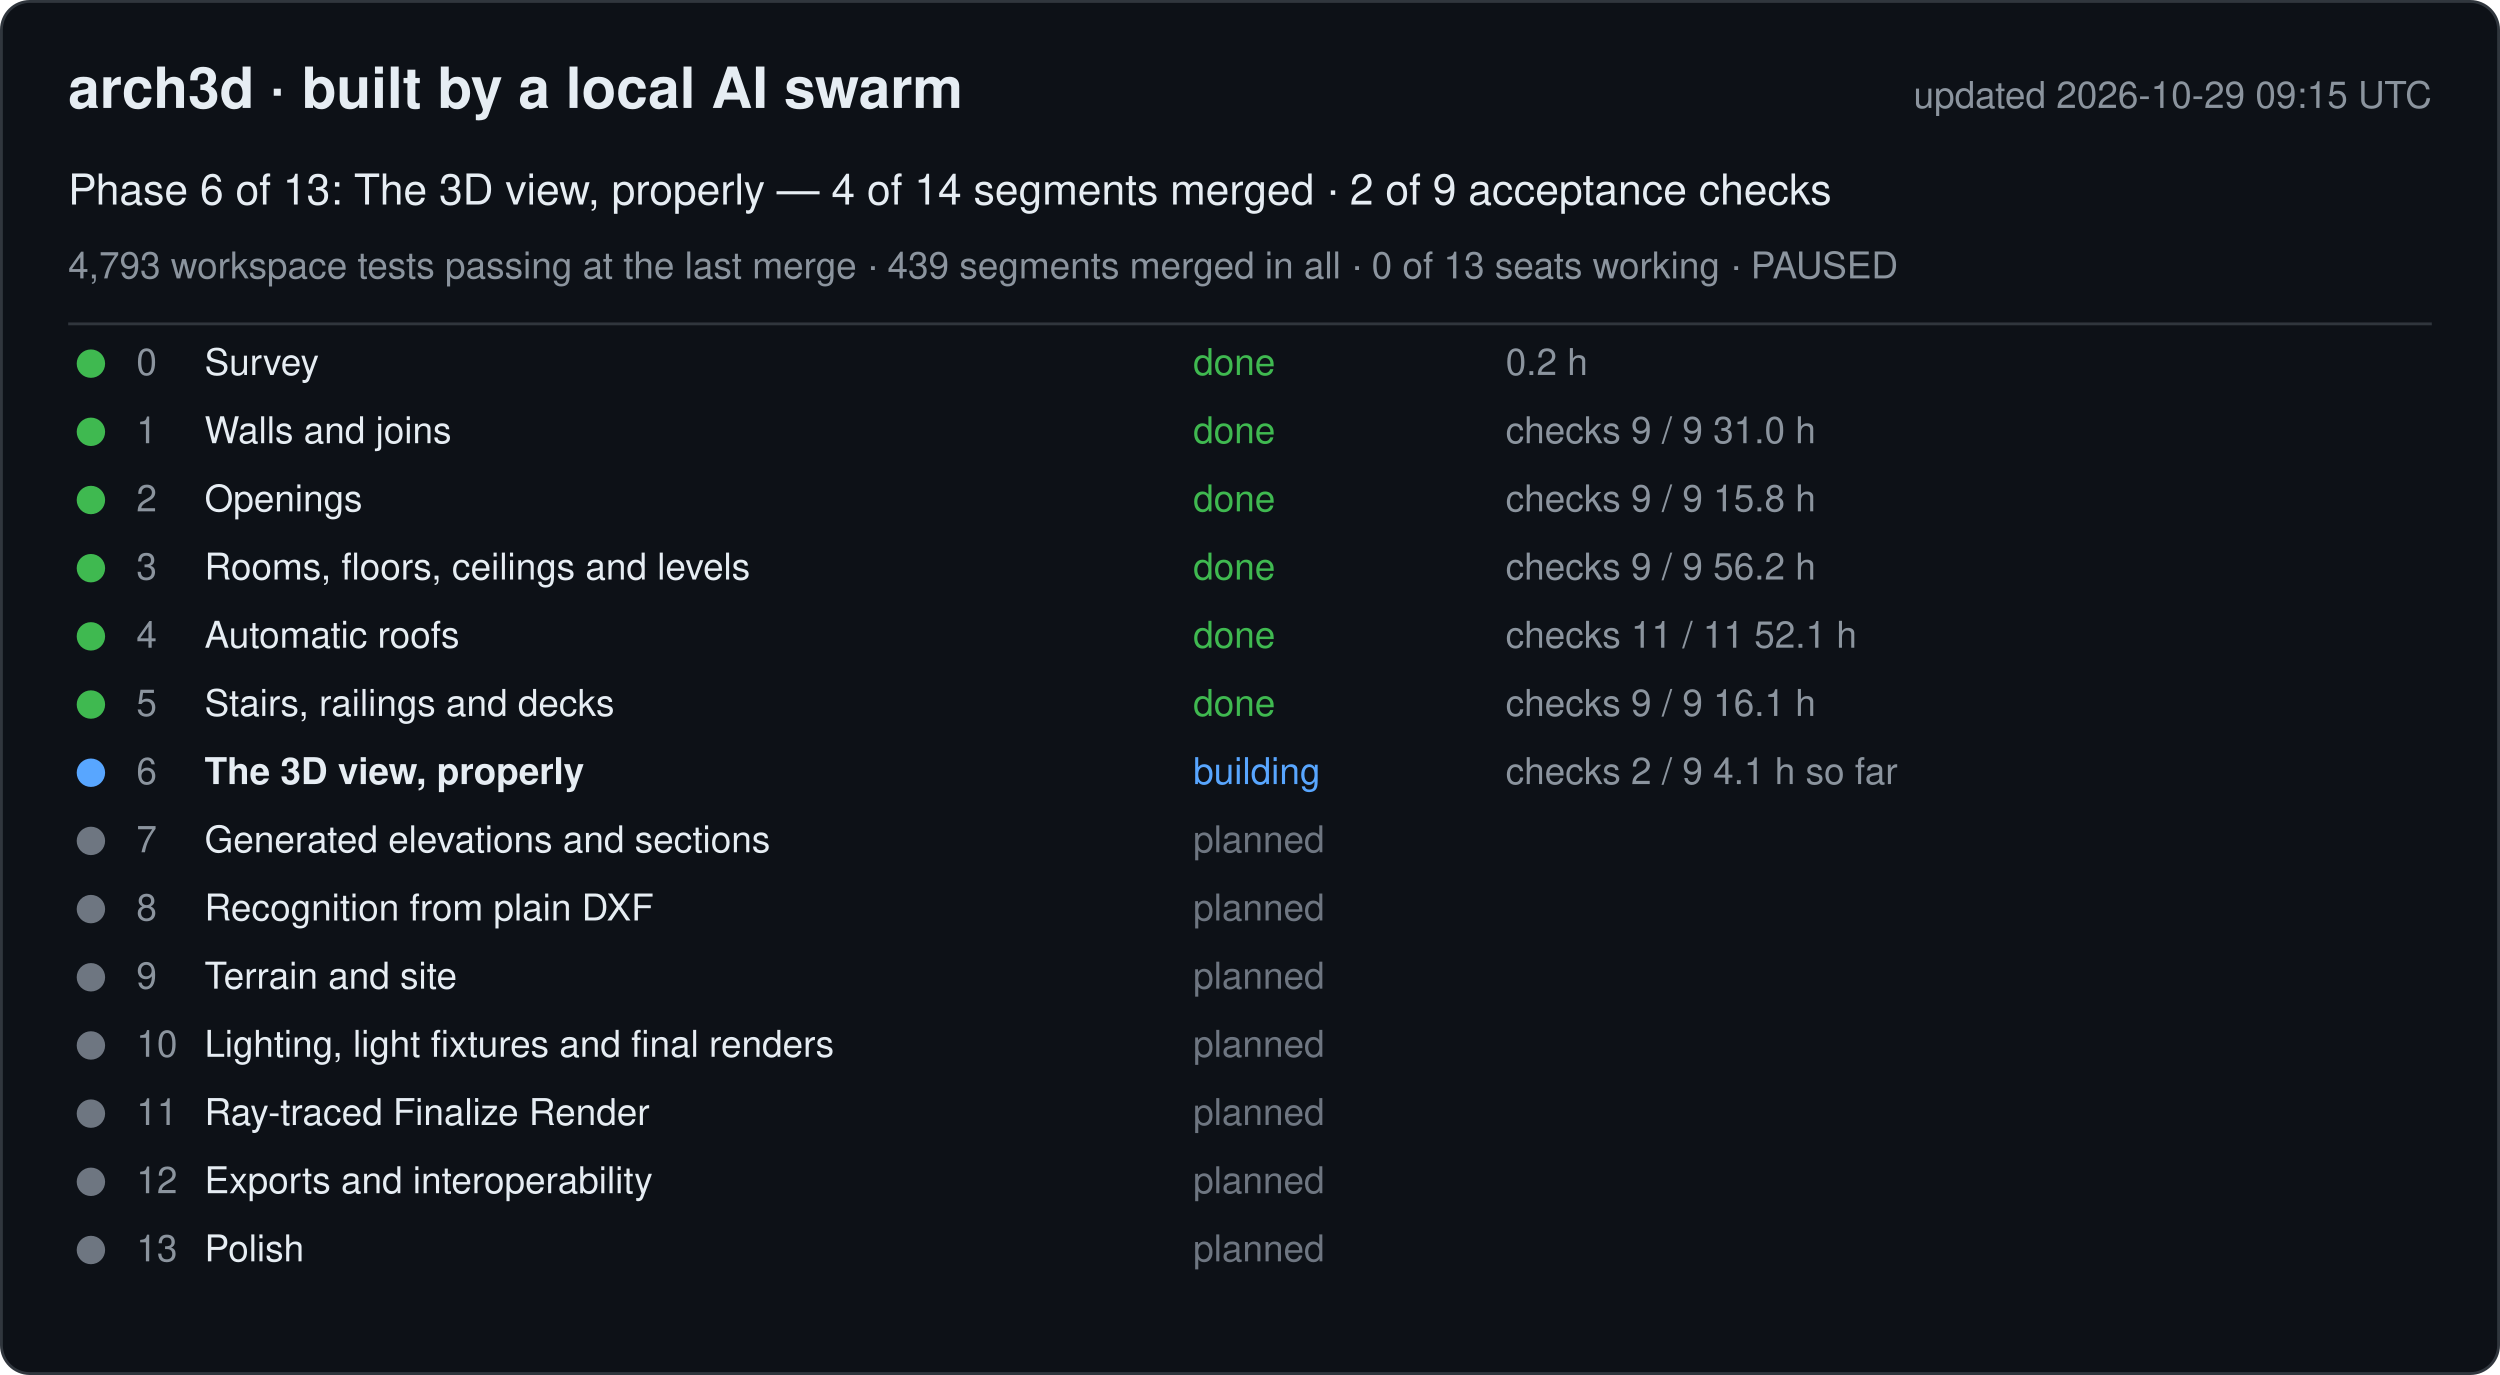
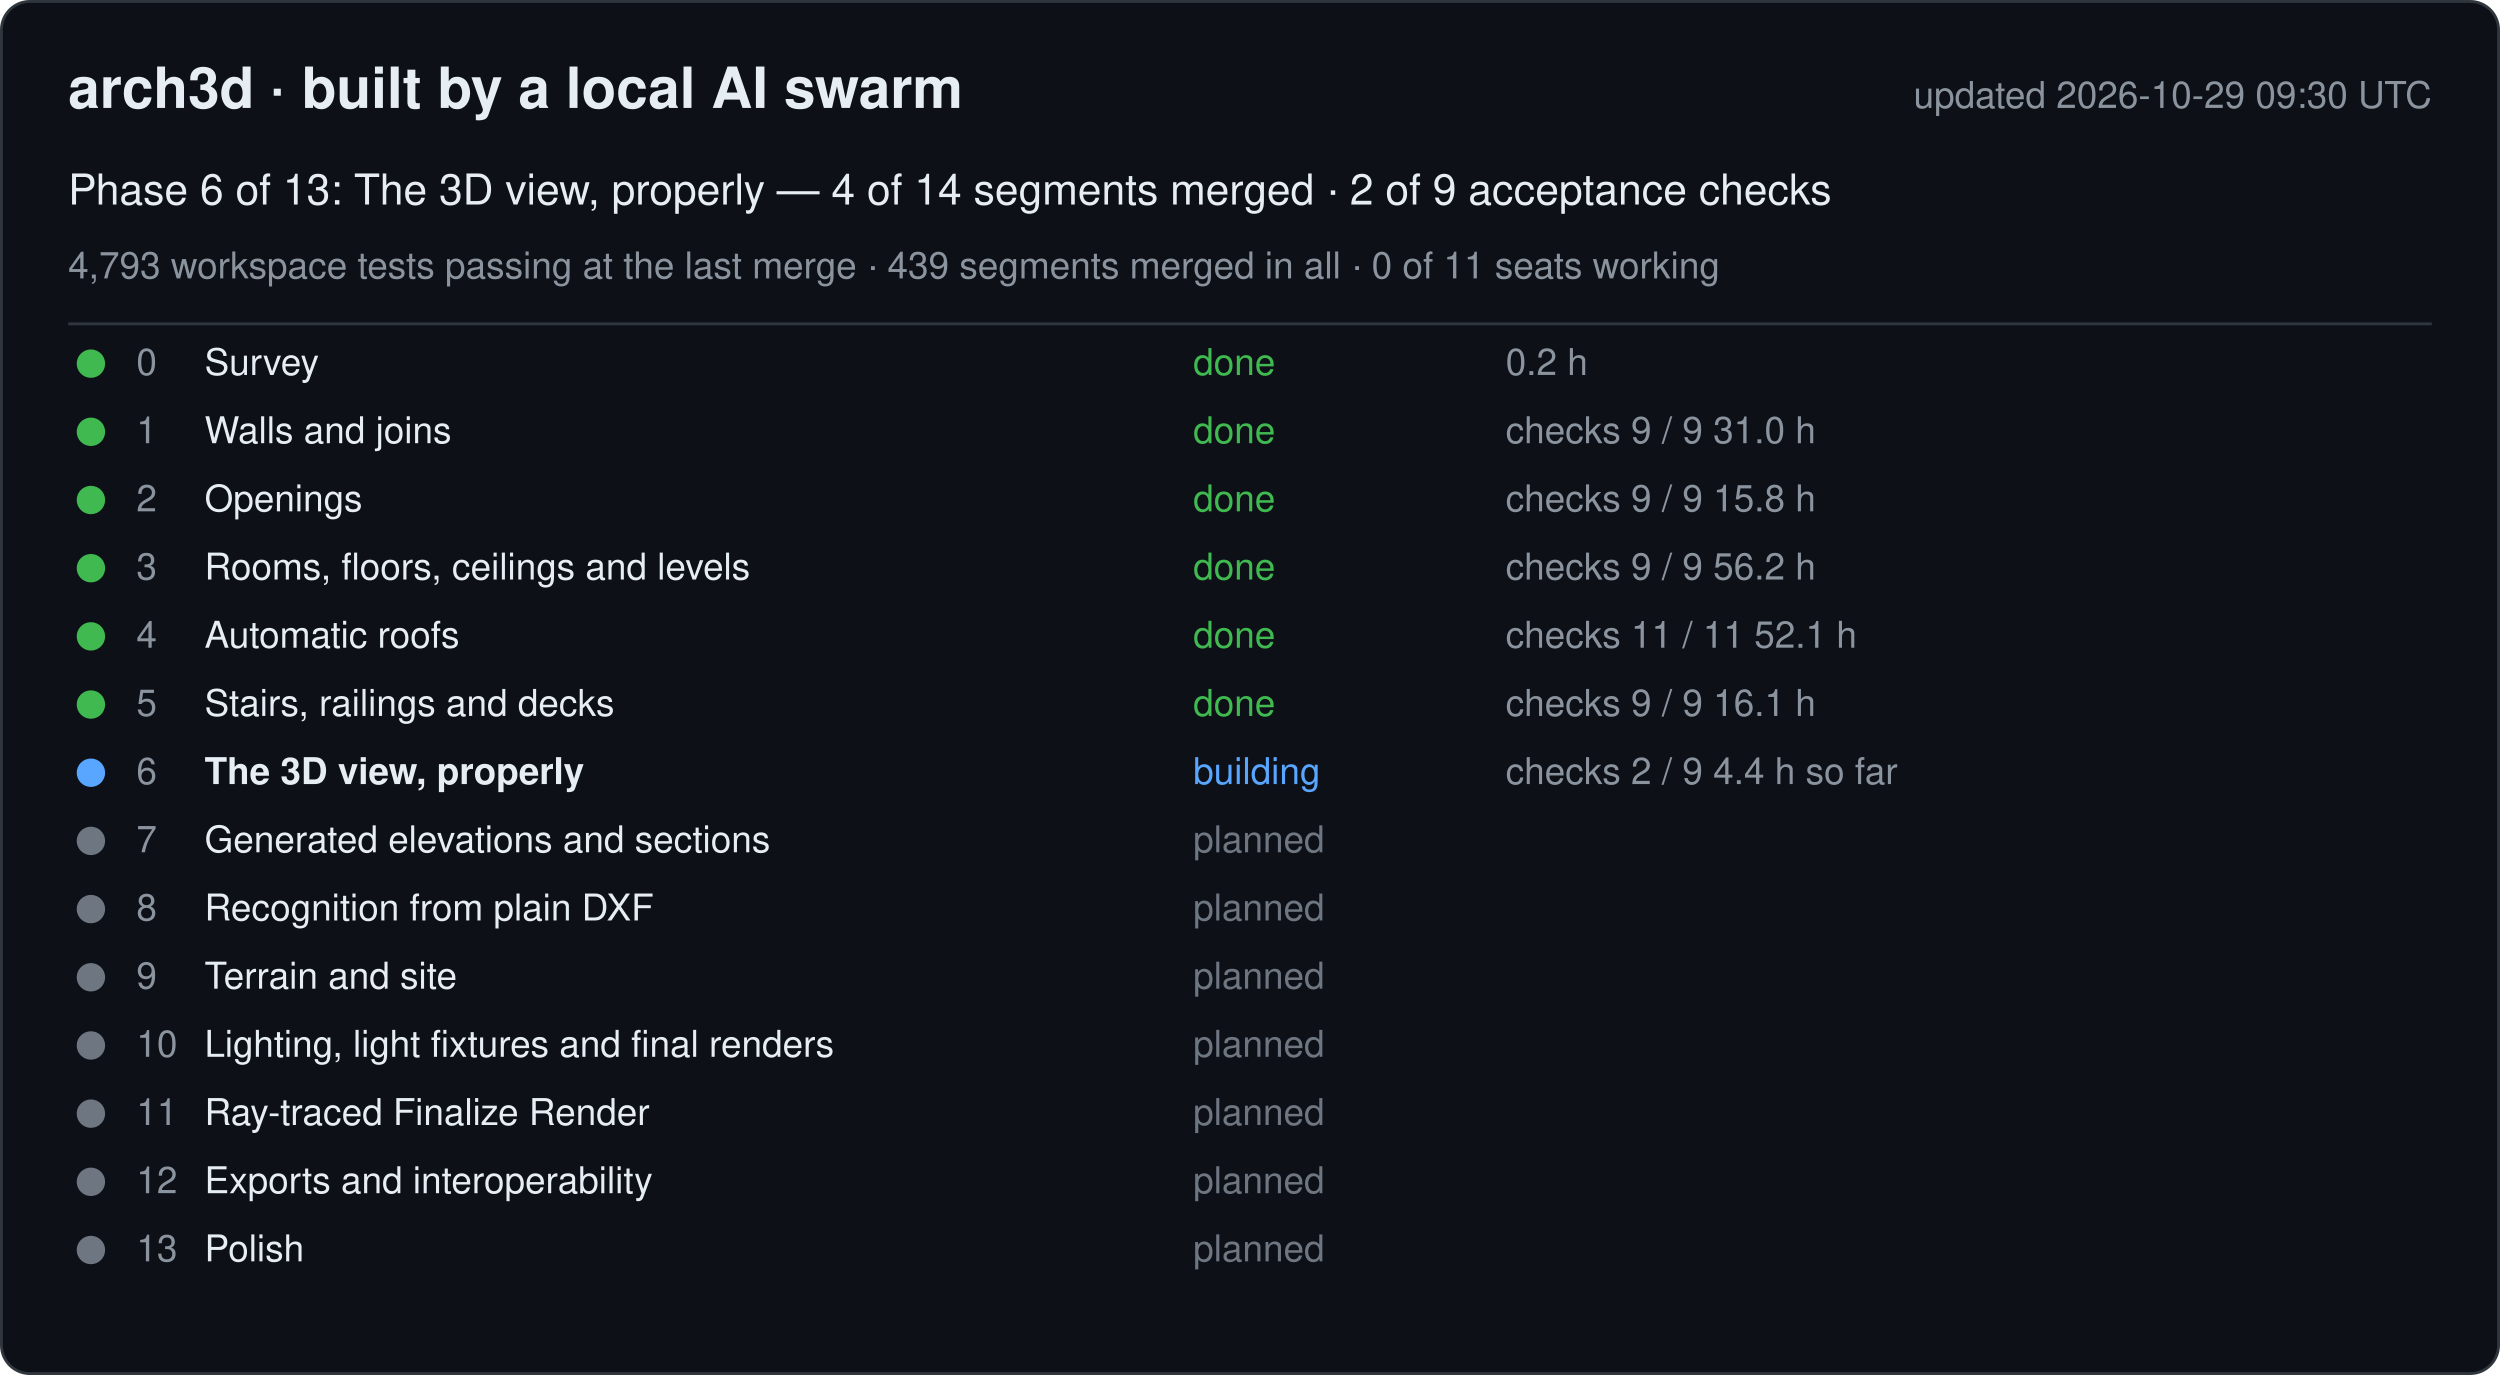
<svg xmlns="http://www.w3.org/2000/svg" width="880" height="484" viewBox="0 0 880 484" font-family="-apple-system, Segoe UI, Helvetica, Arial, sans-serif">
  <rect x="0.5" y="0.5" width="879" height="483" rx="10" fill="#0d1117" stroke="#30363d" />
  <text x="24" y="38" font-size="20" font-weight="600" fill="#e6edf3">arch3d · built by a local AI swarm</text>
-   <text x="856" y="38" font-size="13" fill="#8b949e" text-anchor="end">updated 2026-10-29 09:15 UTC</text>
+   <text x="856" y="38" font-size="13" fill="#8b949e" text-anchor="end">updated 2026-10-29 09:30 UTC</text>
  <text x="24" y="72" font-size="15" fill="#e6edf3">Phase 6 of 13: The 3D view, properly — 4 of 14 segments merged · 2 of 9 acceptance checks</text>
-   <text x="24" y="98" font-size="13" fill="#8b949e">4,793 workspace tests passing at the last merge · 439 segments merged in all · 0 of 13 seats working · PAUSED</text>
+   <text x="24" y="98" font-size="13" fill="#8b949e">4,793 workspace tests passing at the last merge · 439 segments merged in all · 0 of 11 seats working</text>
  <line x1="24" y1="114" x2="856" y2="114" stroke="#30363d" />
  <g data-phase="0">
    <circle cx="32" cy="128" r="5" fill="#3fb950" />
    <text x="48" y="132" font-size="13" fill="#8b949e">0</text>
    <text x="72" y="132" font-size="13" fill="#e6edf3">Survey</text>
    <text x="420" y="132" font-size="13" fill="#3fb950">done</text>
    <text x="530" y="132" font-size="13" fill="#8b949e">0.2 h</text>
  </g>
  <g data-phase="1">
    <circle cx="32" cy="152" r="5" fill="#3fb950" />
    <text x="48" y="156" font-size="13" fill="#8b949e">1</text>
    <text x="72" y="156" font-size="13" fill="#e6edf3">Walls and joins</text>
    <text x="420" y="156" font-size="13" fill="#3fb950">done</text>
    <text x="530" y="156" font-size="13" fill="#8b949e">checks 9 / 9   31.0 h</text>
  </g>
  <g data-phase="2">
    <circle cx="32" cy="176" r="5" fill="#3fb950" />
    <text x="48" y="180" font-size="13" fill="#8b949e">2</text>
    <text x="72" y="180" font-size="13" fill="#e6edf3">Openings</text>
    <text x="420" y="180" font-size="13" fill="#3fb950">done</text>
    <text x="530" y="180" font-size="13" fill="#8b949e">checks 9 / 9   15.8 h</text>
  </g>
  <g data-phase="3">
    <circle cx="32" cy="200" r="5" fill="#3fb950" />
    <text x="48" y="204" font-size="13" fill="#8b949e">3</text>
    <text x="72" y="204" font-size="13" fill="#e6edf3">Rooms, floors, ceilings and levels</text>
    <text x="420" y="204" font-size="13" fill="#3fb950">done</text>
    <text x="530" y="204" font-size="13" fill="#8b949e">checks 9 / 9   56.2 h</text>
  </g>
  <g data-phase="4">
    <circle cx="32" cy="224" r="5" fill="#3fb950" />
    <text x="48" y="228" font-size="13" fill="#8b949e">4</text>
    <text x="72" y="228" font-size="13" fill="#e6edf3">Automatic roofs</text>
    <text x="420" y="228" font-size="13" fill="#3fb950">done</text>
    <text x="530" y="228" font-size="13" fill="#8b949e">checks 11 / 11   52.1 h</text>
  </g>
  <g data-phase="5">
    <circle cx="32" cy="248" r="5" fill="#3fb950" />
    <text x="48" y="252" font-size="13" fill="#8b949e">5</text>
    <text x="72" y="252" font-size="13" fill="#e6edf3">Stairs, railings and decks</text>
    <text x="420" y="252" font-size="13" fill="#3fb950">done</text>
    <text x="530" y="252" font-size="13" fill="#8b949e">checks 9 / 9   16.1 h</text>
  </g>
  <g data-phase="6">
    <circle cx="32" cy="272" r="5" fill="#58a6ff" />
    <text x="48" y="276" font-size="13" fill="#8b949e">6</text>
    <text x="72" y="276" font-size="13" fill="#e6edf3" font-weight="600">The 3D view, properly</text>
    <text x="420" y="276" font-size="13" fill="#58a6ff">building</text>
-     <text x="530" y="276" font-size="13" fill="#8b949e">checks 2 / 9   4.1 h so far</text>
+     <text x="530" y="276" font-size="13" fill="#8b949e">checks 2 / 9   4.4 h so far</text>
  </g>
  <g data-phase="7">
    <circle cx="32" cy="296" r="5" fill="#6e7681" />
    <text x="48" y="300" font-size="13" fill="#8b949e">7</text>
    <text x="72" y="300" font-size="13" fill="#e6edf3">Generated elevations and sections</text>
    <text x="420" y="300" font-size="13" fill="#6e7681">planned</text>
    <text x="530" y="300" font-size="13" fill="#8b949e" />
  </g>
  <g data-phase="8">
    <circle cx="32" cy="320" r="5" fill="#6e7681" />
    <text x="48" y="324" font-size="13" fill="#8b949e">8</text>
    <text x="72" y="324" font-size="13" fill="#e6edf3">Recognition from plain DXF</text>
    <text x="420" y="324" font-size="13" fill="#6e7681">planned</text>
    <text x="530" y="324" font-size="13" fill="#8b949e" />
  </g>
  <g data-phase="9">
    <circle cx="32" cy="344" r="5" fill="#6e7681" />
    <text x="48" y="348" font-size="13" fill="#8b949e">9</text>
    <text x="72" y="348" font-size="13" fill="#e6edf3">Terrain and site</text>
    <text x="420" y="348" font-size="13" fill="#6e7681">planned</text>
    <text x="530" y="348" font-size="13" fill="#8b949e" />
  </g>
  <g data-phase="10">
    <circle cx="32" cy="368" r="5" fill="#6e7681" />
    <text x="48" y="372" font-size="13" fill="#8b949e">10</text>
    <text x="72" y="372" font-size="13" fill="#e6edf3">Lighting, light fixtures and final renders</text>
    <text x="420" y="372" font-size="13" fill="#6e7681">planned</text>
    <text x="530" y="372" font-size="13" fill="#8b949e" />
  </g>
  <g data-phase="11">
    <circle cx="32" cy="392" r="5" fill="#6e7681" />
    <text x="48" y="396" font-size="13" fill="#8b949e">11</text>
    <text x="72" y="396" font-size="13" fill="#e6edf3">Ray-traced Finalize Render</text>
    <text x="420" y="396" font-size="13" fill="#6e7681">planned</text>
    <text x="530" y="396" font-size="13" fill="#8b949e" />
  </g>
  <g data-phase="12">
    <circle cx="32" cy="416" r="5" fill="#6e7681" />
    <text x="48" y="420" font-size="13" fill="#8b949e">12</text>
    <text x="72" y="420" font-size="13" fill="#e6edf3">Exports and interoperability</text>
    <text x="420" y="420" font-size="13" fill="#6e7681">planned</text>
    <text x="530" y="420" font-size="13" fill="#8b949e" />
  </g>
  <g data-phase="13">
    <circle cx="32" cy="440" r="5" fill="#6e7681" />
    <text x="48" y="444" font-size="13" fill="#8b949e">13</text>
    <text x="72" y="444" font-size="13" fill="#e6edf3">Polish</text>
    <text x="420" y="444" font-size="13" fill="#6e7681">planned</text>
    <text x="530" y="444" font-size="13" fill="#8b949e" />
  </g>
</svg>
